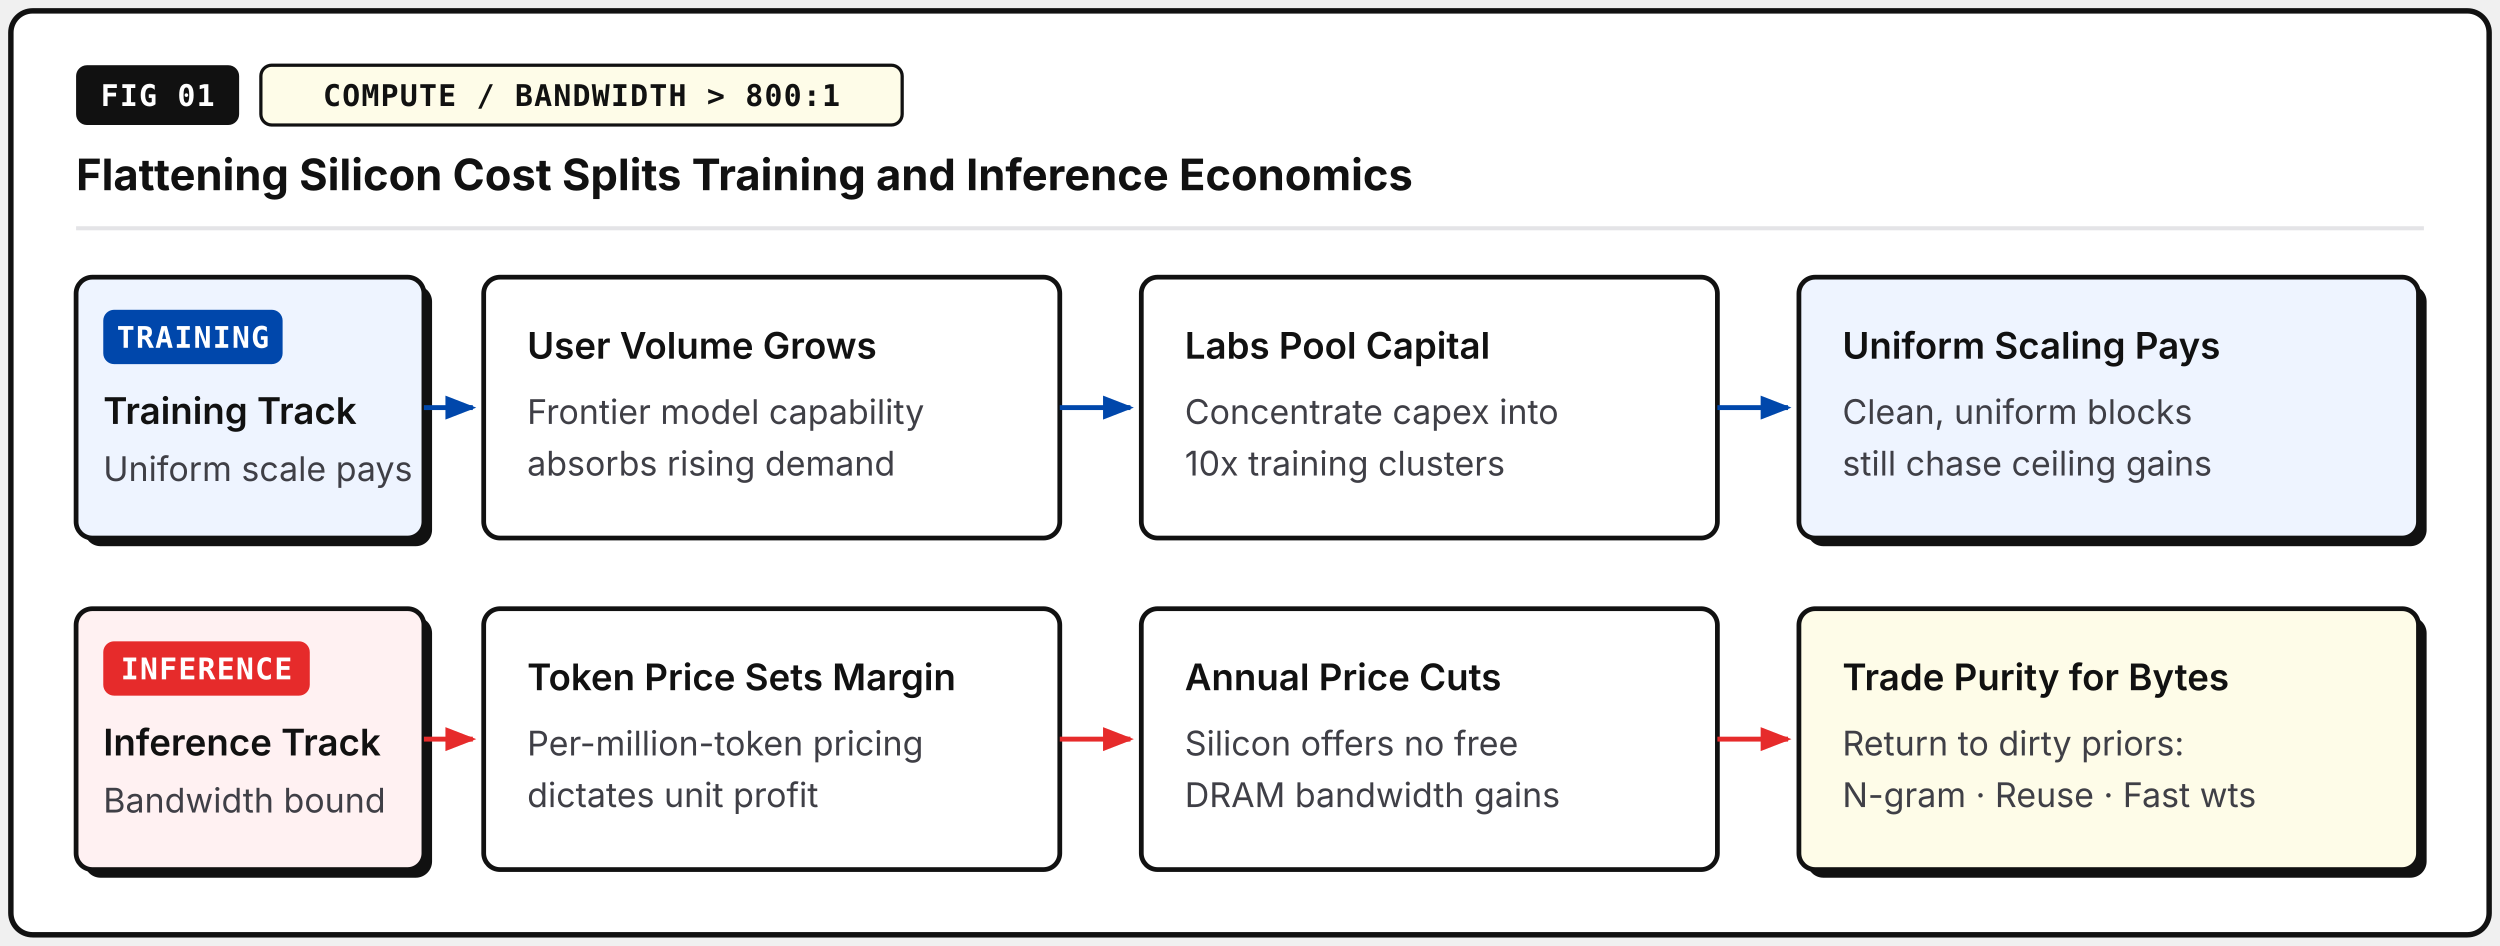
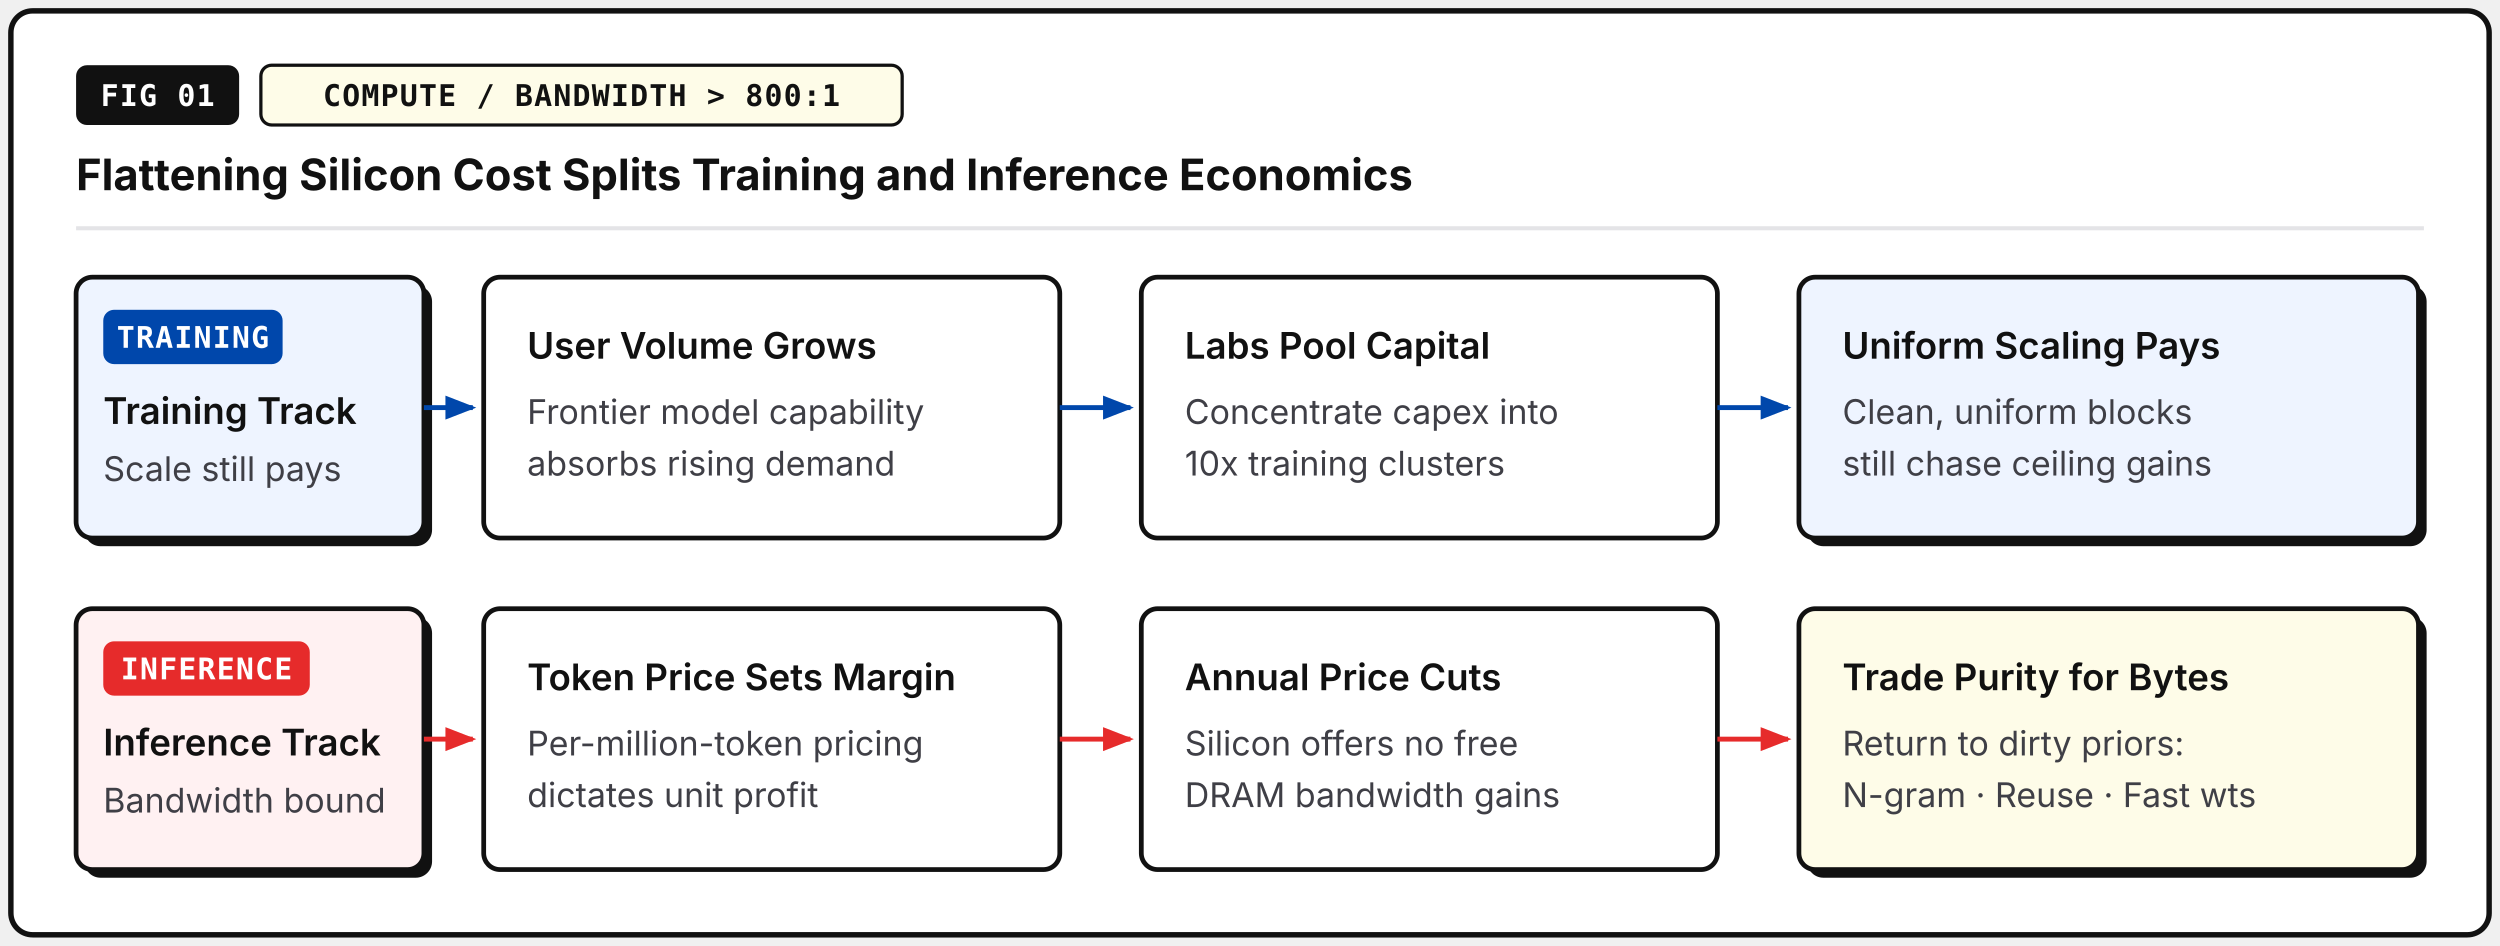
<svg xmlns="http://www.w3.org/2000/svg" viewBox="0 0 920 348" width="100%" role="img" aria-label="Silicon unit economics pull training and inference onto diverging tracks">
  <style>
    .title { font: 700 16px "DM Sans", -apple-system, "PingFang SC", "Microsoft YaHei", sans-serif; fill: #111111; }
    .label { font: 600 13.5px "DM Sans", -apple-system, "PingFang SC", "Microsoft YaHei", sans-serif; fill: #111111; }
    .sub { font: 400 12.5px "DM Sans", -apple-system, "PingFang SC", "Microsoft YaHei", sans-serif; fill: #3f3f46; }
    .mono { font: 600 12.5px "JetBrains Mono", "SF Mono", Menlo, Consolas, monospace; fill: #111111; }
    .badge { font: 700 11px "JetBrains Mono", monospace; letter-spacing: 0.04em; }
  </style>
  <defs>
    <marker id="arrow-blue" viewBox="0 0 10 10" refX="8" refY="5" markerWidth="7" markerHeight="7" orient="auto">
      <path d="M 0 1.5 L 9 5 L 0 8.5 z" fill="#0047ab" />
    </marker>
    <marker id="arrow-red" viewBox="0 0 10 10" refX="8" refY="5" markerWidth="7" markerHeight="7" orient="auto">
      <path d="M 0 1.5 L 9 5 L 0 8.5 z" fill="#e62b2b" />
    </marker>
  </defs>
  <rect x="4" y="4" width="912" height="340" rx="8" fill="#ffffff" stroke="#111111" stroke-width="2" />
  <rect x="28" y="24" width="60" height="22" rx="4" fill="#111111" />
  <text x="58" y="39" text-anchor="middle" class="badge" fill="#ffffff">FIG 01</text>
  <rect x="96" y="24" width="236" height="22" rx="4" fill="#fefce8" stroke="#111111" stroke-width="1.2" />
  <text x="214" y="39" text-anchor="middle" class="badge" fill="#111111">COMPUTE / BANDWIDTH &gt; 800:1</text>
  <text x="28" y="70" class="title">Flattening Silicon Cost Splits Training and Inference Economics</text>
  <line x1="28" y1="84" x2="892" y2="84" stroke="#e4e4e7" stroke-width="1.5" />
  <rect x="31" y="105" width="128" height="96" rx="6" fill="#111111" />
  <rect x="28" y="102" width="128" height="96" rx="6" fill="#eef4ff" stroke="#111111" stroke-width="1.75" />
  <rect x="38" y="114" width="66" height="20" rx="4" fill="#0047ab" />
  <text x="71" y="128" text-anchor="middle" class="badge" fill="#ffffff">TRAINING</text>
  <text x="38" y="156" class="label">Training Track</text>
-   <text x="38" y="177" class="sub">Uniform scale pays</text>
+   <text x="38" y="177" class="sub">Scale still pays</text>
  <line x1="156" y1="150" x2="174" y2="150" stroke="#0047ab" stroke-width="1.8" marker-end="url(#arrow-blue)" />
  <rect x="178" y="102" width="212" height="96" rx="6" fill="#ffffff" stroke="#111111" stroke-width="1.75" />
  <text x="194" y="132" class="label">User Volume Grows</text>
  <text x="194" y="156" class="sub">Frontier model capability</text>
  <text x="194" y="175" class="sub">absorbs rising demand</text>
  <line x1="390" y1="150" x2="416" y2="150" stroke="#0047ab" stroke-width="1.8" marker-end="url(#arrow-blue)" />
  <rect x="420" y="102" width="212" height="96" rx="6" fill="#ffffff" stroke="#111111" stroke-width="1.75" />
  <text x="436" y="132" class="label">Labs Pool Capital</text>
  <text x="436" y="156" class="sub">Concentrate capex into</text>
  <text x="436" y="175" class="sub">10x training clusters</text>
  <line x1="632" y1="150" x2="658" y2="150" stroke="#0047ab" stroke-width="1.8" marker-end="url(#arrow-blue)" />
  <rect x="665" y="105" width="228" height="96" rx="6" fill="#111111" />
  <rect x="662" y="102" width="228" height="96" rx="6" fill="#eef4ff" stroke="#111111" stroke-width="1.75" />
  <text x="678" y="132" class="label">Uniform Scaling Pays</text>
  <text x="678" y="156" class="sub">Clean, uniform blocks</text>
  <text x="678" y="175" class="sub">still chase ceiling gains</text>
  <rect x="31" y="227" width="128" height="96" rx="6" fill="#111111" />
  <rect x="28" y="224" width="128" height="96" rx="6" fill="#fff1f2" stroke="#111111" stroke-width="1.75" />
  <rect x="38" y="236" width="76" height="20" rx="4" fill="#e62b2b" />
  <text x="76" y="250" text-anchor="middle" class="badge" fill="#ffffff">INFERENCE</text>
  <text x="38" y="278" class="label">Inference Track</text>
  <text x="38" y="299" class="sub">Bandwidth bound</text>
  <line x1="156" y1="272" x2="174" y2="272" stroke="#e62b2b" stroke-width="1.8" marker-end="url(#arrow-red)" />
  <rect x="178" y="224" width="212" height="96" rx="6" fill="#ffffff" stroke="#111111" stroke-width="1.75" />
  <text x="194" y="254" class="label">Token Price Sets Margin</text>
  <text x="194" y="278" class="sub">Per-million-token pricing</text>
  <text x="194" y="297" class="sub">dictates unit profit</text>
  <line x1="390" y1="272" x2="416" y2="272" stroke="#e62b2b" stroke-width="1.8" marker-end="url(#arrow-red)" />
  <rect x="420" y="224" width="212" height="96" rx="6" fill="#ffffff" stroke="#111111" stroke-width="1.75" />
  <text x="436" y="254" class="label">Annual Price Cuts</text>
  <text x="436" y="278" class="sub">Silicon offers no free</text>
  <text x="436" y="297" class="sub">DRAM bandwidth gains</text>
  <line x1="632" y1="272" x2="658" y2="272" stroke="#e62b2b" stroke-width="1.8" marker-end="url(#arrow-red)" />
  <rect x="665" y="227" width="228" height="96" rx="6" fill="#111111" />
  <rect x="662" y="224" width="228" height="96" rx="6" fill="#fefce8" stroke="#111111" stroke-width="1.75" />
  <text x="678" y="254" class="label">Trade Purity for Bytes</text>
  <text x="678" y="278" class="sub">Return to dirty priors:</text>
  <text x="678" y="297" class="sub">N-gram · Reuse · Fast wts</text>
</svg>
